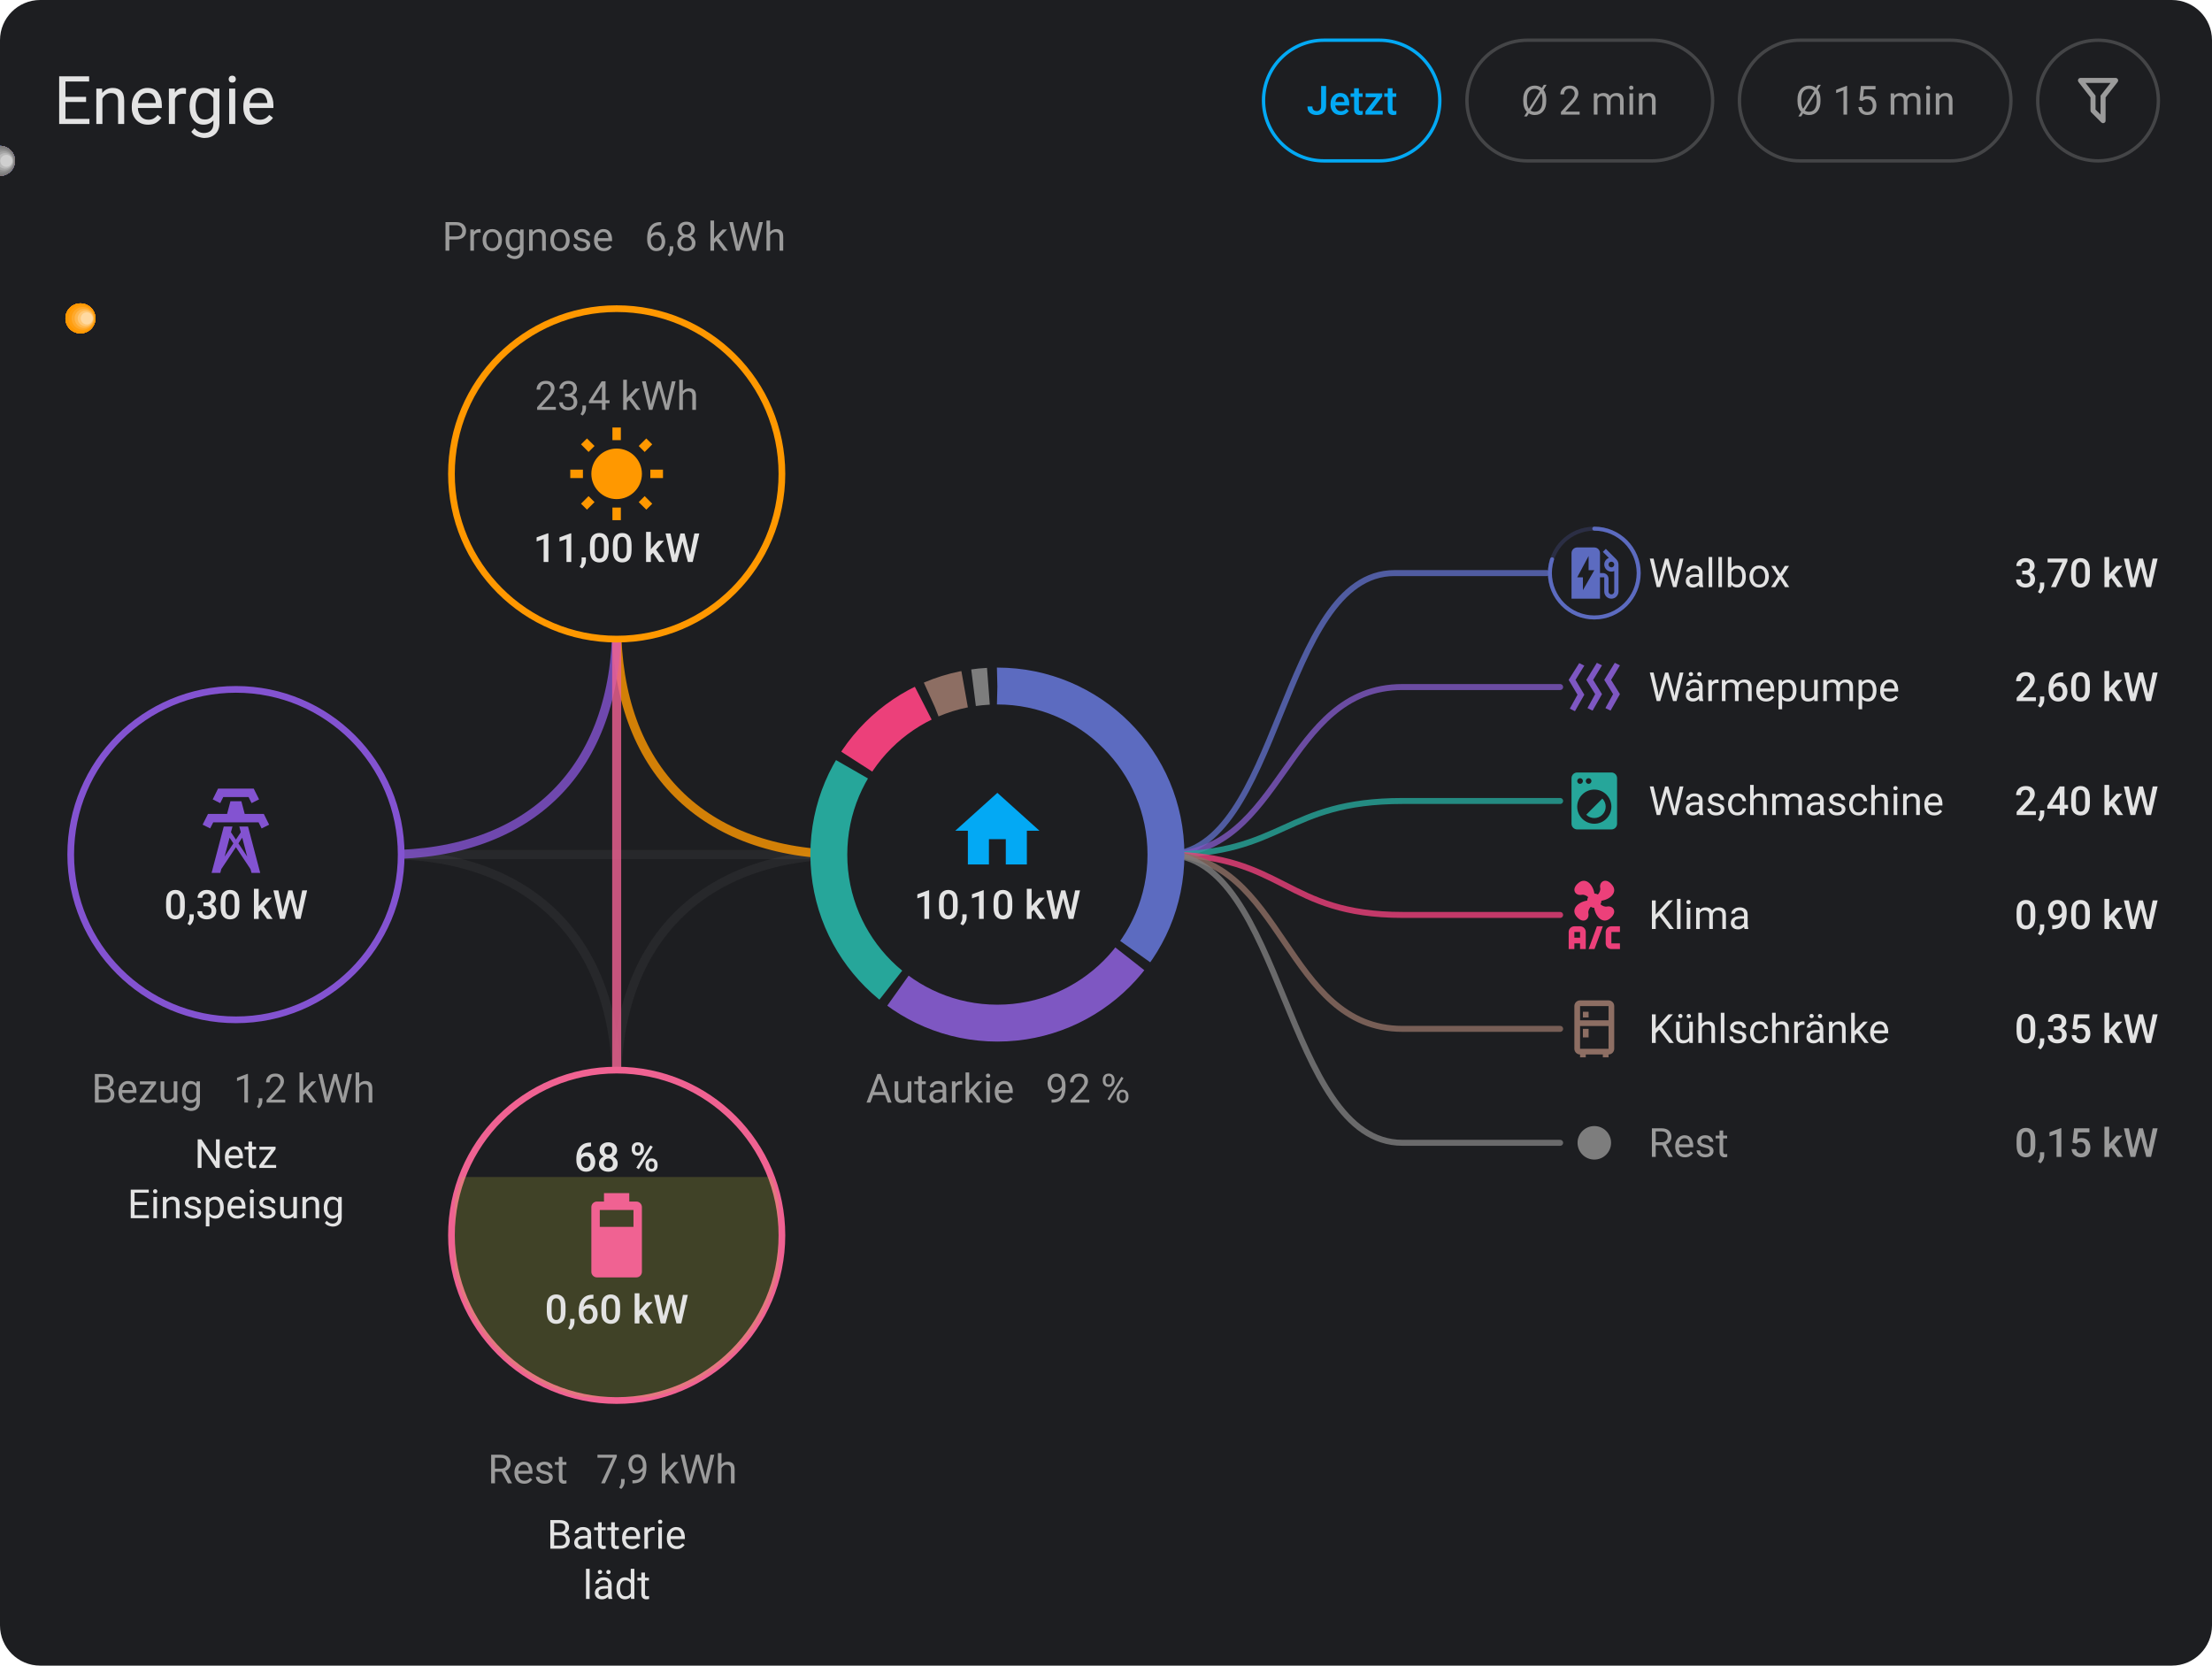
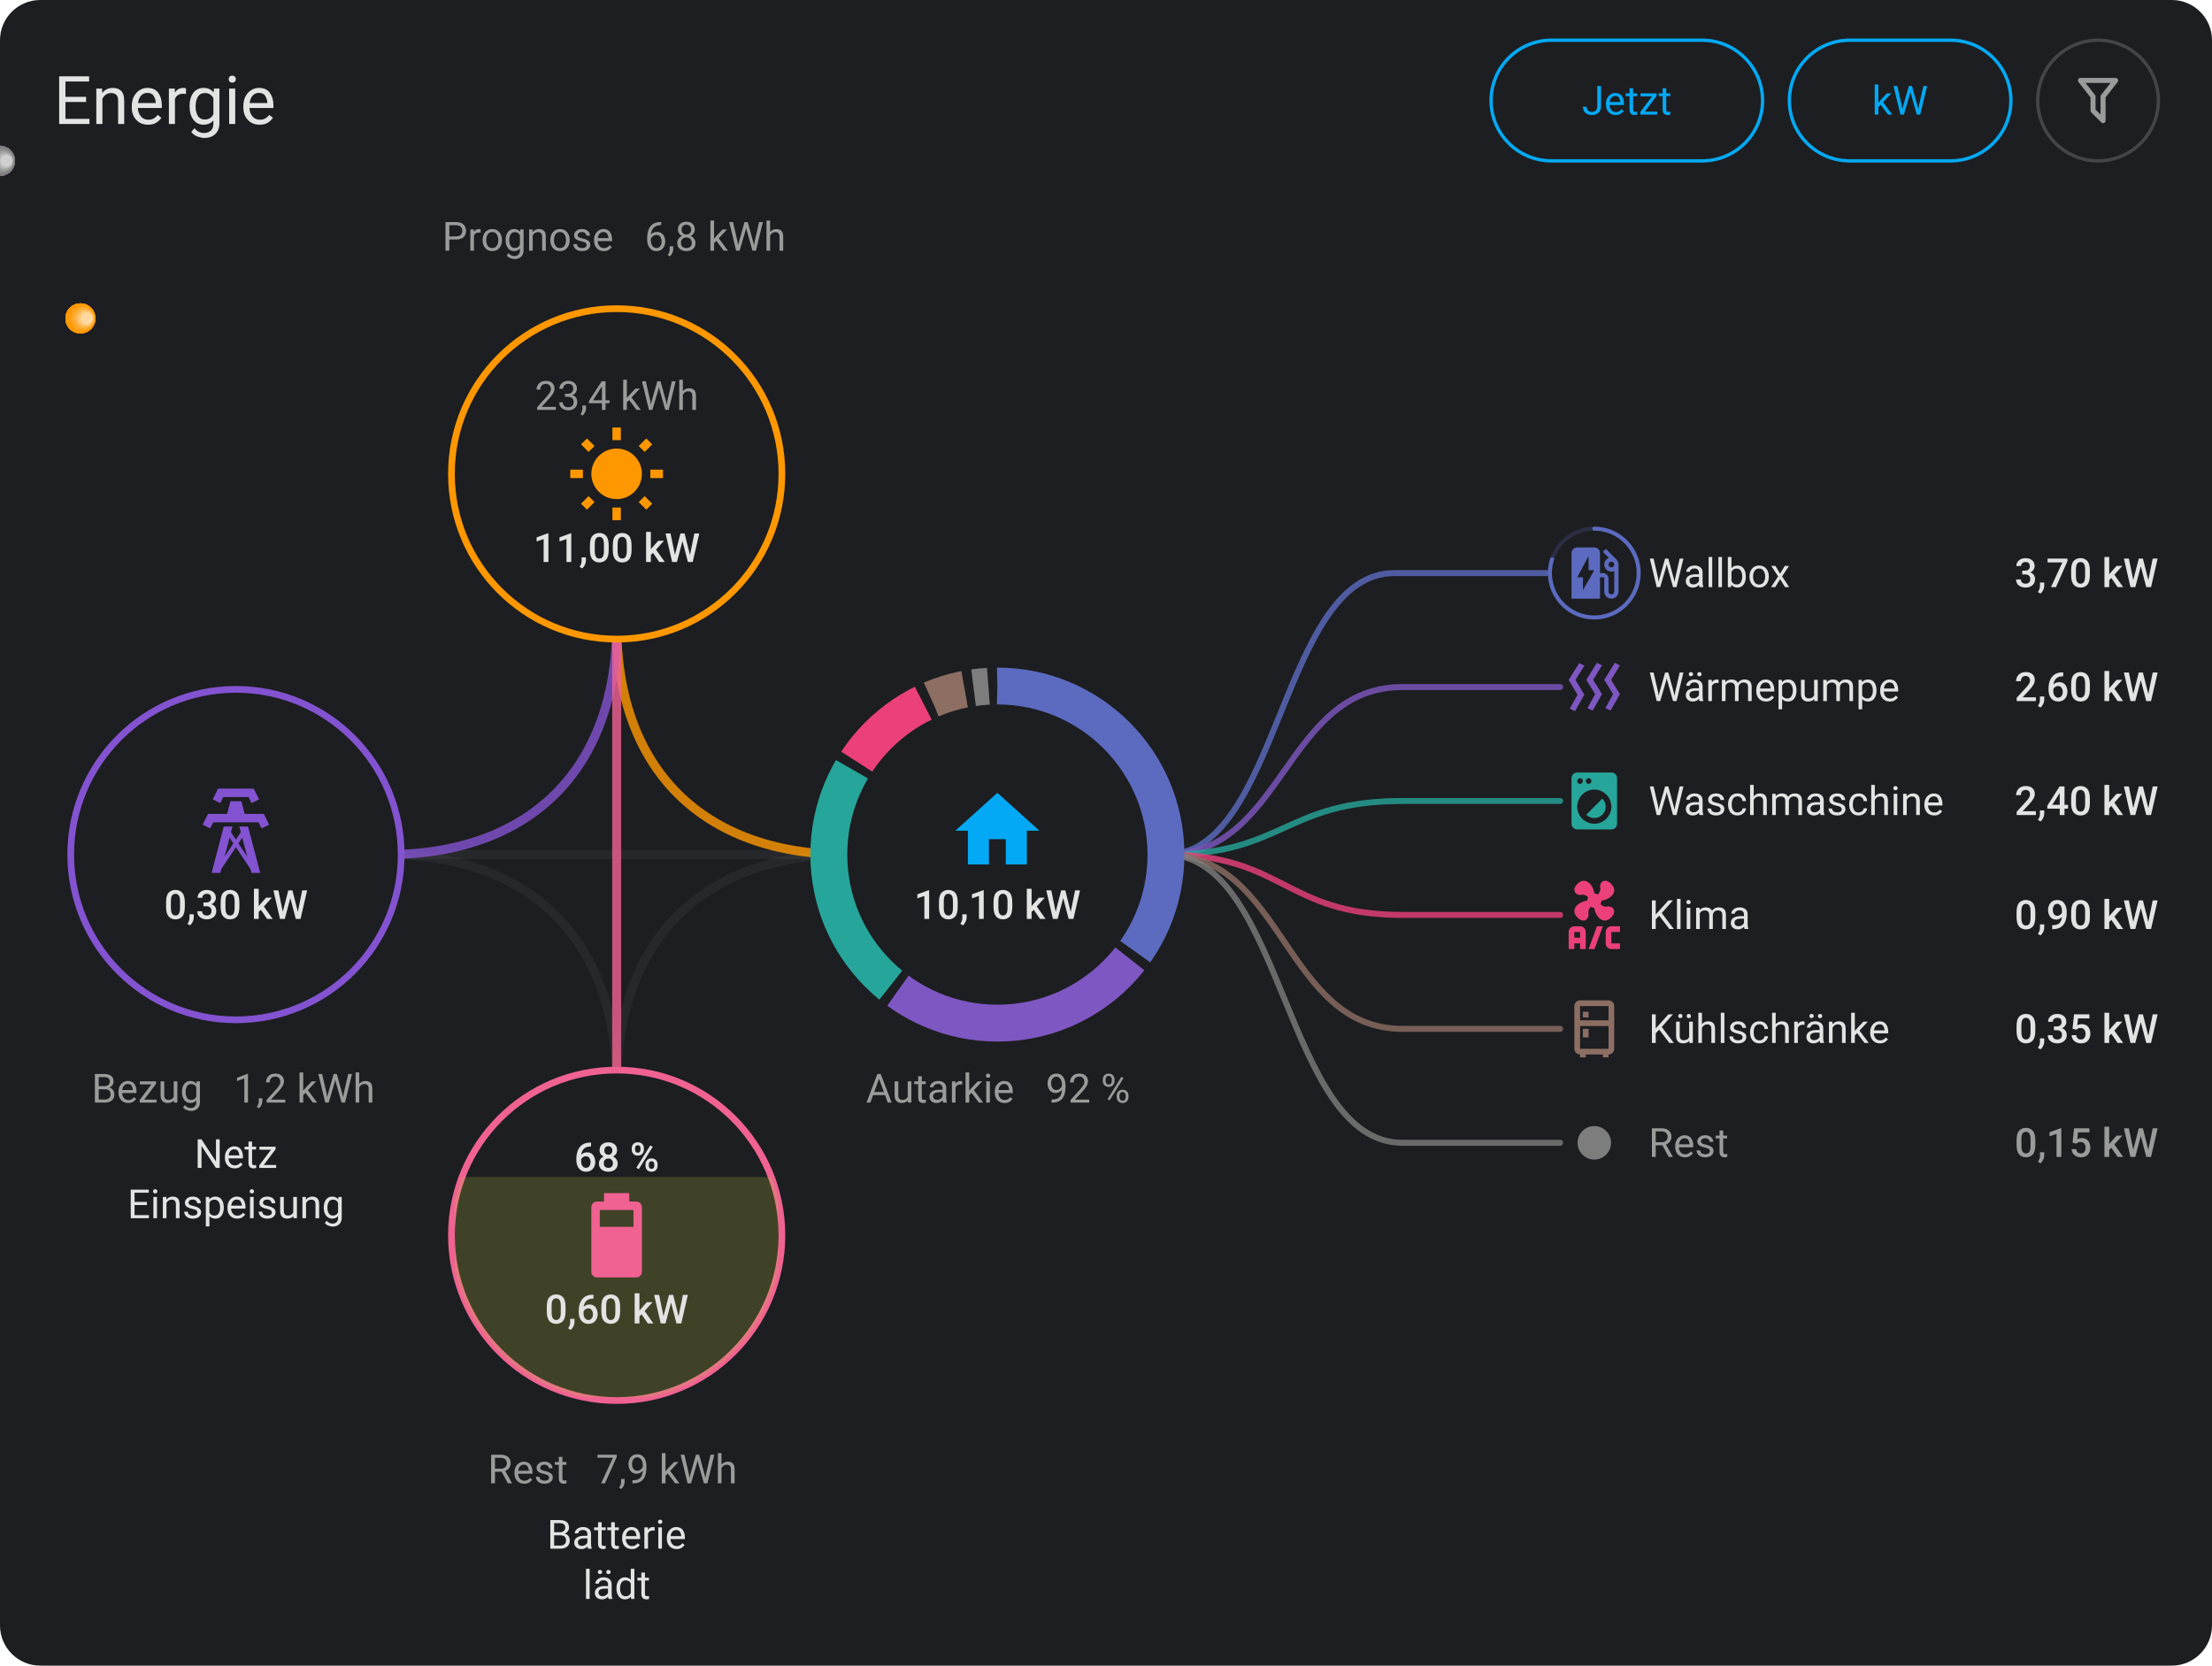
<svg xmlns="http://www.w3.org/2000/svg" xmlns:xlink="http://www.w3.org/1999/xlink" width="660" height="497" viewBox="0 0 660 497" role="img" aria-label="EnerLens Card">
  <rect x="0" y="0" width="660.0" height="497.0" rx="12" fill="rgb(29, 30, 33)" />
  <g transform="translate(24,95) scale(0.8)">
    <path d="M114,200 L286,200" fill="none" stroke="rgba(160, 160, 160, 0.3)" stroke-width="3.353px" stroke-linecap="round" opacity="0.25" />
    <path d="M114,200 C168,200 200,232 200,286" fill="none" stroke="rgba(160, 160, 160, 0.3)" stroke-width="3.353px" stroke-linecap="round" opacity="0.25" />
    <path d="M200,286 C200,232 232,200 286,200" fill="none" stroke="rgba(160, 160, 160, 0.3)" stroke-width="3.353px" stroke-linecap="round" opacity="0.25" />
    <path d="M200,114 C200,168 232,200 286,200" fill="none" stroke="rgb(255, 152, 0)" stroke-width="3.353px" stroke-linecap="round" opacity="0.8" />
    <path d="M200,114 C200,168 168,200 114,200" fill="none" stroke="rgb(131, 83, 209)" stroke-width="3.353px" stroke-linecap="round" opacity="0.8" />
    <path d="M200,114 L200,286" fill="none" stroke="rgb(240, 98, 146)" stroke-width="3.353px" stroke-linecap="round" opacity="0.8" />
    <g>
      <circle cx="0.00" r="5.59" fill="rgb(240, 98, 146)" />
      <circle cx="0.47" r="4.92" fill="rgb(243, 129, 168)" fill-opacity="0.316" />
      <circle cx="0.94" r="4.25" fill="rgb(246, 161, 190)" fill-opacity="0.316" />
      <circle cx="1.41" r="3.58" fill="rgb(249, 192, 211)" fill-opacity="0.316" />
      <circle cx="1.88" r="2.91" fill="rgb(252, 224, 233)" fill-opacity="0.316" />
      <circle cx="2.35" r="2.24" fill="rgb(255, 255, 255)" fill-opacity="0.316" />
-       <animateMotion dur="3.59s" repeatCount="indefinite" begin="-0.35s" path="M 200 114 L 200 286" rotate="auto" />
+       <animateMotion dur="3.59s" repeatCount="indefinite" begin="-0.28s" path="M 200 114 L 200 286" rotate="auto" />
    </g>
    <g>
      <circle cx="0.00" r="5.59" fill="rgb(131, 83, 209)" />
      <circle cx="0.47" r="4.92" fill="rgb(156, 117, 218)" fill-opacity="0.316" />
      <circle cx="0.94" r="4.25" fill="rgb(181, 152, 227)" fill-opacity="0.316" />
      <circle cx="1.41" r="3.58" fill="rgb(205, 186, 237)" fill-opacity="0.316" />
      <circle cx="1.88" r="2.91" fill="rgb(230, 221, 246)" fill-opacity="0.316" />
      <circle cx="2.35" r="2.24" fill="rgb(255, 255, 255)" fill-opacity="0.316" />
-       <animateMotion dur="4.50s" repeatCount="indefinite" begin="-0.35s" path="M 200 114 C 200 168 168 200 114 200" rotate="auto" />
-     </g>
-     <g>
-       <circle cx="0.00" r="5.59" fill="rgb(255, 152, 0)" />
-       <circle cx="0.47" r="4.92" fill="rgb(255, 173, 51)" fill-opacity="0.316" />
-       <circle cx="0.94" r="4.25" fill="rgb(255, 193, 102)" fill-opacity="0.316" />
-       <circle cx="1.41" r="3.58" fill="rgb(255, 214, 153)" fill-opacity="0.316" />
-       <circle cx="1.88" r="2.91" fill="rgb(255, 234, 204)" fill-opacity="0.316" />
-       <circle cx="2.35" r="2.24" fill="rgb(255, 255, 255)" fill-opacity="0.316" />
-       <animateMotion dur="1.10s" repeatCount="indefinite" begin="-0.35s" path="M 200 114 C 200 168 232 200 286 200" rotate="auto" />
-     </g>
-     <g>
-       <circle cx="0.00" r="5.59" fill="rgb(255, 152, 0)" />
-       <circle cx="0.47" r="4.92" fill="rgb(255, 173, 51)" fill-opacity="0.316" />
-       <circle cx="0.94" r="4.25" fill="rgb(255, 193, 102)" fill-opacity="0.316" />
-       <circle cx="1.41" r="3.58" fill="rgb(255, 214, 153)" fill-opacity="0.316" />
-       <circle cx="1.88" r="2.91" fill="rgb(255, 234, 204)" fill-opacity="0.316" />
-       <circle cx="2.35" r="2.24" fill="rgb(255, 255, 255)" fill-opacity="0.316" />
-       <animateMotion dur="1.10s" repeatCount="indefinite" begin="-0.57s" path="M 200 114 C 200 168 232 200 286 200" rotate="auto" />
-     </g>
-     <g>
-       <circle cx="0.00" r="5.59" fill="rgb(255, 152, 0)" />
-       <circle cx="0.47" r="4.92" fill="rgb(255, 173, 51)" fill-opacity="0.316" />
-       <circle cx="0.94" r="4.25" fill="rgb(255, 193, 102)" fill-opacity="0.316" />
-       <circle cx="1.41" r="3.58" fill="rgb(255, 214, 153)" fill-opacity="0.316" />
-       <circle cx="1.88" r="2.91" fill="rgb(255, 234, 204)" fill-opacity="0.316" />
-       <circle cx="2.35" r="2.24" fill="rgb(255, 255, 255)" fill-opacity="0.316" />
-       <animateMotion dur="1.10s" repeatCount="indefinite" begin="-0.79s" path="M 200 114 C 200 168 232 200 286 200" rotate="auto" />
-     </g>
-     <g>
-       <circle cx="0.00" r="5.59" fill="rgb(255, 152, 0)" />
-       <circle cx="0.47" r="4.92" fill="rgb(255, 173, 51)" fill-opacity="0.316" />
-       <circle cx="0.94" r="4.25" fill="rgb(255, 193, 102)" fill-opacity="0.316" />
-       <circle cx="1.41" r="3.58" fill="rgb(255, 214, 153)" fill-opacity="0.316" />
-       <circle cx="1.88" r="2.91" fill="rgb(255, 234, 204)" fill-opacity="0.316" />
-       <circle cx="2.35" r="2.24" fill="rgb(255, 255, 255)" fill-opacity="0.316" />
-       <animateMotion dur="1.10s" repeatCount="indefinite" begin="-1.01s" path="M 200 114 C 200 168 232 200 286 200" rotate="auto" />
-     </g>
-     <g>
-       <circle cx="0.00" r="5.59" fill="rgb(255, 152, 0)" />
-       <circle cx="0.47" r="4.92" fill="rgb(255, 173, 51)" fill-opacity="0.316" />
-       <circle cx="0.94" r="4.25" fill="rgb(255, 193, 102)" fill-opacity="0.316" />
-       <circle cx="1.41" r="3.58" fill="rgb(255, 214, 153)" fill-opacity="0.316" />
-       <circle cx="1.88" r="2.91" fill="rgb(255, 234, 204)" fill-opacity="0.316" />
-       <circle cx="2.35" r="2.24" fill="rgb(255, 255, 255)" fill-opacity="0.316" />
-       <animateMotion dur="1.10s" repeatCount="indefinite" begin="-1.23s" path="M 200 114 C 200 168 232 200 286 200" rotate="auto" />
+       <animateMotion dur="4.50s" repeatCount="indefinite" begin="-0.28s" path="M 200 114 C 200 168 168 200 114 200" rotate="auto" />
+     </g>
+     <g>
+       <circle cx="0.00" r="5.59" fill="rgb(255, 152, 0)" />
+       <circle cx="0.47" r="4.92" fill="rgb(255, 173, 51)" fill-opacity="0.316" />
+       <circle cx="0.94" r="4.25" fill="rgb(255, 193, 102)" fill-opacity="0.316" />
+       <circle cx="1.41" r="3.58" fill="rgb(255, 214, 153)" fill-opacity="0.316" />
+       <circle cx="1.88" r="2.91" fill="rgb(255, 234, 204)" fill-opacity="0.316" />
+       <circle cx="2.35" r="2.24" fill="rgb(255, 255, 255)" fill-opacity="0.316" />
+       <animateMotion dur="1.10s" repeatCount="indefinite" begin="-0.28s" path="M 200 114 C 200 168 232 200 286 200" rotate="auto" />
+     </g>
+     <g>
+       <circle cx="0.00" r="5.59" fill="rgb(255, 152, 0)" />
+       <circle cx="0.47" r="4.92" fill="rgb(255, 173, 51)" fill-opacity="0.316" />
+       <circle cx="0.94" r="4.25" fill="rgb(255, 193, 102)" fill-opacity="0.316" />
+       <circle cx="1.41" r="3.58" fill="rgb(255, 214, 153)" fill-opacity="0.316" />
+       <circle cx="1.88" r="2.91" fill="rgb(255, 234, 204)" fill-opacity="0.316" />
+       <circle cx="2.35" r="2.24" fill="rgb(255, 255, 255)" fill-opacity="0.316" />
+       <animateMotion dur="1.10s" repeatCount="indefinite" begin="-0.50s" path="M 200 114 C 200 168 232 200 286 200" rotate="auto" />
+     </g>
+     <g>
+       <circle cx="0.00" r="5.59" fill="rgb(255, 152, 0)" />
+       <circle cx="0.47" r="4.92" fill="rgb(255, 173, 51)" fill-opacity="0.316" />
+       <circle cx="0.94" r="4.25" fill="rgb(255, 193, 102)" fill-opacity="0.316" />
+       <circle cx="1.41" r="3.58" fill="rgb(255, 214, 153)" fill-opacity="0.316" />
+       <circle cx="1.88" r="2.91" fill="rgb(255, 234, 204)" fill-opacity="0.316" />
+       <circle cx="2.35" r="2.24" fill="rgb(255, 255, 255)" fill-opacity="0.316" />
+       <animateMotion dur="1.10s" repeatCount="indefinite" begin="-0.72s" path="M 200 114 C 200 168 232 200 286 200" rotate="auto" />
+     </g>
+     <g>
+       <circle cx="0.00" r="5.59" fill="rgb(255, 152, 0)" />
+       <circle cx="0.47" r="4.92" fill="rgb(255, 173, 51)" fill-opacity="0.316" />
+       <circle cx="0.94" r="4.25" fill="rgb(255, 193, 102)" fill-opacity="0.316" />
+       <circle cx="1.41" r="3.58" fill="rgb(255, 214, 153)" fill-opacity="0.316" />
+       <circle cx="1.88" r="2.91" fill="rgb(255, 234, 204)" fill-opacity="0.316" />
+       <circle cx="2.35" r="2.24" fill="rgb(255, 255, 255)" fill-opacity="0.316" />
+       <animateMotion dur="1.10s" repeatCount="indefinite" begin="-0.94s" path="M 200 114 C 200 168 232 200 286 200" rotate="auto" />
+     </g>
+     <g>
+       <circle cx="0.00" r="5.59" fill="rgb(255, 152, 0)" />
+       <circle cx="0.47" r="4.92" fill="rgb(255, 173, 51)" fill-opacity="0.316" />
+       <circle cx="0.94" r="4.25" fill="rgb(255, 193, 102)" fill-opacity="0.316" />
+       <circle cx="1.41" r="3.58" fill="rgb(255, 214, 153)" fill-opacity="0.316" />
+       <circle cx="1.88" r="2.91" fill="rgb(255, 234, 204)" fill-opacity="0.316" />
+       <circle cx="2.35" r="2.24" fill="rgb(255, 255, 255)" fill-opacity="0.316" />
+       <animateMotion dur="1.10s" repeatCount="indefinite" begin="-0.06s" path="M 200 114 C 200 168 232 200 286 200" rotate="auto" />
    </g>
  </g>
  <g transform="translate(0,48)">
    <path id="line-sensor-wb" d="M347.9,207.0 C382.0,207.0 382.0,123.0 416.1,123.0 L461.5,123.0" fill="none" stroke="rgb(92, 107, 192)" stroke-width="1.788px" stroke-linecap="round" opacity="0.8" />
    <g>
      <circle cx="0.00" r="4.47" fill="rgb(92, 107, 192)" />
      <circle cx="0.38" r="3.93" fill="rgb(125, 137, 205)" fill-opacity="0.316" />
      <circle cx="0.75" r="3.40" fill="rgb(157, 166, 217)" fill-opacity="0.316" />
      <circle cx="1.13" r="2.86" fill="rgb(190, 196, 230)" fill-opacity="0.316" />
      <circle cx="1.50" r="2.32" fill="rgb(222, 225, 242)" fill-opacity="0.316" />
      <circle cx="1.88" r="1.79" fill="rgb(255, 255, 255)" fill-opacity="0.316" />
-       <animateMotion dur="1.10s" repeatCount="indefinite" begin="-0.35s" rotate="auto">
+       <animateMotion dur="1.10s" repeatCount="indefinite" begin="-0.28s" rotate="auto">
        <mpath href="#line-sensor-wb" xlink:href="#line-sensor-wb" />
      </animateMotion>
    </g>
    <g>
      <circle cx="0.00" r="4.47" fill="rgb(92, 107, 192)" />
      <circle cx="0.38" r="3.93" fill="rgb(125, 137, 205)" fill-opacity="0.316" />
      <circle cx="0.75" r="3.40" fill="rgb(157, 166, 217)" fill-opacity="0.316" />
      <circle cx="1.13" r="2.86" fill="rgb(190, 196, 230)" fill-opacity="0.316" />
      <circle cx="1.50" r="2.32" fill="rgb(222, 225, 242)" fill-opacity="0.316" />
      <circle cx="1.88" r="1.79" fill="rgb(255, 255, 255)" fill-opacity="0.316" />
-       <animateMotion dur="1.10s" repeatCount="indefinite" begin="-0.62s" rotate="auto">
+       <animateMotion dur="1.10s" repeatCount="indefinite" begin="-0.56s" rotate="auto">
        <mpath href="#line-sensor-wb" xlink:href="#line-sensor-wb" />
      </animateMotion>
    </g>
    <g>
      <circle cx="0.00" r="4.47" fill="rgb(92, 107, 192)" />
      <circle cx="0.38" r="3.93" fill="rgb(125, 137, 205)" fill-opacity="0.316" />
      <circle cx="0.75" r="3.40" fill="rgb(157, 166, 217)" fill-opacity="0.316" />
      <circle cx="1.13" r="2.86" fill="rgb(190, 196, 230)" fill-opacity="0.316" />
      <circle cx="1.50" r="2.32" fill="rgb(222, 225, 242)" fill-opacity="0.316" />
      <circle cx="1.88" r="1.79" fill="rgb(255, 255, 255)" fill-opacity="0.316" />
-       <animateMotion dur="1.10s" repeatCount="indefinite" begin="-0.90s" rotate="auto">
+       <animateMotion dur="1.10s" repeatCount="indefinite" begin="-0.83s" rotate="auto">
        <mpath href="#line-sensor-wb" xlink:href="#line-sensor-wb" />
      </animateMotion>
    </g>
    <g>
      <circle cx="0.00" r="4.47" fill="rgb(92, 107, 192)" />
      <circle cx="0.38" r="3.93" fill="rgb(125, 137, 205)" fill-opacity="0.316" />
      <circle cx="0.75" r="3.40" fill="rgb(157, 166, 217)" fill-opacity="0.316" />
      <circle cx="1.13" r="2.86" fill="rgb(190, 196, 230)" fill-opacity="0.316" />
      <circle cx="1.50" r="2.32" fill="rgb(222, 225, 242)" fill-opacity="0.316" />
      <circle cx="1.88" r="1.79" fill="rgb(255, 255, 255)" fill-opacity="0.316" />
-       <animateMotion dur="1.10s" repeatCount="indefinite" begin="-1.17s" rotate="auto">
+       <animateMotion dur="1.10s" repeatCount="indefinite" begin="-1.11s" rotate="auto">
        <mpath href="#line-sensor-wb" xlink:href="#line-sensor-wb" />
      </animateMotion>
    </g>
    <path id="line-sensor-c1" d="M347.9,207.0 C383.2,207.0 383.2,157.0 418.5,157.0 L465.5,157.0" fill="none" stroke="rgb(126, 87, 194)" stroke-width="1.788px" stroke-linecap="round" opacity="0.8" />
    <g>
      <circle cx="0.00" r="4.47" fill="rgb(126, 87, 194)" />
      <circle cx="0.38" r="3.93" fill="rgb(152, 121, 206)" fill-opacity="0.316" />
      <circle cx="0.75" r="3.40" fill="rgb(178, 154, 218)" fill-opacity="0.316" />
      <circle cx="1.13" r="2.86" fill="rgb(203, 188, 231)" fill-opacity="0.316" />
      <circle cx="1.50" r="2.32" fill="rgb(229, 221, 243)" fill-opacity="0.316" />
      <circle cx="1.88" r="1.79" fill="rgb(255, 255, 255)" fill-opacity="0.316" />
-       <animateMotion dur="1.10s" repeatCount="indefinite" begin="-0.35s" rotate="auto">
+       <animateMotion dur="1.10s" repeatCount="indefinite" begin="-0.28s" rotate="auto">
        <mpath href="#line-sensor-c1" xlink:href="#line-sensor-c1" />
      </animateMotion>
    </g>
    <g>
      <circle cx="0.00" r="4.47" fill="rgb(126, 87, 194)" />
      <circle cx="0.38" r="3.93" fill="rgb(152, 121, 206)" fill-opacity="0.316" />
      <circle cx="0.75" r="3.40" fill="rgb(178, 154, 218)" fill-opacity="0.316" />
      <circle cx="1.13" r="2.86" fill="rgb(203, 188, 231)" fill-opacity="0.316" />
      <circle cx="1.50" r="2.32" fill="rgb(229, 221, 243)" fill-opacity="0.316" />
      <circle cx="1.88" r="1.79" fill="rgb(255, 255, 255)" fill-opacity="0.316" />
-       <animateMotion dur="1.10s" repeatCount="indefinite" begin="-0.72s" rotate="auto">
+       <animateMotion dur="1.10s" repeatCount="indefinite" begin="-0.65s" rotate="auto">
        <mpath href="#line-sensor-c1" xlink:href="#line-sensor-c1" />
      </animateMotion>
    </g>
    <g>
      <circle cx="0.00" r="4.47" fill="rgb(126, 87, 194)" />
      <circle cx="0.38" r="3.93" fill="rgb(152, 121, 206)" fill-opacity="0.316" />
      <circle cx="0.75" r="3.40" fill="rgb(178, 154, 218)" fill-opacity="0.316" />
      <circle cx="1.13" r="2.86" fill="rgb(203, 188, 231)" fill-opacity="0.316" />
      <circle cx="1.50" r="2.32" fill="rgb(229, 221, 243)" fill-opacity="0.316" />
      <circle cx="1.88" r="1.79" fill="rgb(255, 255, 255)" fill-opacity="0.316" />
-       <animateMotion dur="1.10s" repeatCount="indefinite" begin="-1.08s" rotate="auto">
+       <animateMotion dur="1.10s" repeatCount="indefinite" begin="-1.02s" rotate="auto">
        <mpath href="#line-sensor-c1" xlink:href="#line-sensor-c1" />
      </animateMotion>
    </g>
    <path id="line-sensor-c2" d="M347.9,207.0 C383.2,207.0 383.2,191.0 418.5,191.0 L465.5,191.0" fill="none" stroke="rgb(38, 166, 154)" stroke-width="1.788px" stroke-linecap="round" opacity="0.8" />
    <g>
      <circle cx="0.00" r="4.47" fill="rgb(38, 166, 154)" />
      <circle cx="0.38" r="3.93" fill="rgb(81, 184, 174)" fill-opacity="0.316" />
      <circle cx="0.75" r="3.40" fill="rgb(125, 202, 194)" fill-opacity="0.316" />
      <circle cx="1.13" r="2.86" fill="rgb(168, 219, 215)" fill-opacity="0.316" />
      <circle cx="1.50" r="2.32" fill="rgb(212, 237, 235)" fill-opacity="0.316" />
      <circle cx="1.88" r="1.79" fill="rgb(255, 255, 255)" fill-opacity="0.316" />
-       <animateMotion dur="1.10s" repeatCount="indefinite" begin="-0.35s" rotate="auto">
+       <animateMotion dur="1.10s" repeatCount="indefinite" begin="-0.28s" rotate="auto">
        <mpath href="#line-sensor-c2" xlink:href="#line-sensor-c2" />
      </animateMotion>
    </g>
    <g>
      <circle cx="0.00" r="4.47" fill="rgb(38, 166, 154)" />
      <circle cx="0.38" r="3.93" fill="rgb(81, 184, 174)" fill-opacity="0.316" />
      <circle cx="0.75" r="3.40" fill="rgb(125, 202, 194)" fill-opacity="0.316" />
      <circle cx="1.13" r="2.86" fill="rgb(168, 219, 215)" fill-opacity="0.316" />
      <circle cx="1.50" r="2.32" fill="rgb(212, 237, 235)" fill-opacity="0.316" />
      <circle cx="1.88" r="1.79" fill="rgb(255, 255, 255)" fill-opacity="0.316" />
-       <animateMotion dur="1.10s" repeatCount="indefinite" begin="-0.72s" rotate="auto">
+       <animateMotion dur="1.10s" repeatCount="indefinite" begin="-0.65s" rotate="auto">
        <mpath href="#line-sensor-c2" xlink:href="#line-sensor-c2" />
      </animateMotion>
    </g>
    <g>
      <circle cx="0.00" r="4.47" fill="rgb(38, 166, 154)" />
      <circle cx="0.38" r="3.93" fill="rgb(81, 184, 174)" fill-opacity="0.316" />
      <circle cx="0.75" r="3.40" fill="rgb(125, 202, 194)" fill-opacity="0.316" />
      <circle cx="1.13" r="2.86" fill="rgb(168, 219, 215)" fill-opacity="0.316" />
      <circle cx="1.50" r="2.32" fill="rgb(212, 237, 235)" fill-opacity="0.316" />
      <circle cx="1.88" r="1.79" fill="rgb(255, 255, 255)" fill-opacity="0.316" />
-       <animateMotion dur="1.10s" repeatCount="indefinite" begin="-1.08s" rotate="auto">
+       <animateMotion dur="1.10s" repeatCount="indefinite" begin="-1.02s" rotate="auto">
        <mpath href="#line-sensor-c2" xlink:href="#line-sensor-c2" />
      </animateMotion>
    </g>
    <path id="line-sensor-c3" d="M347.9,207.0 C383.2,207.0 383.2,225.0 418.5,225.0 L465.5,225.0" fill="none" stroke="rgb(236, 64, 122)" stroke-width="1.788px" stroke-linecap="round" opacity="0.8" />
    <g>
      <circle cx="0.00" r="4.47" fill="rgb(236, 64, 122)" />
      <circle cx="0.38" r="3.93" fill="rgb(240, 102, 149)" fill-opacity="0.316" />
      <circle cx="0.75" r="3.40" fill="rgb(244, 140, 175)" fill-opacity="0.316" />
      <circle cx="1.13" r="2.86" fill="rgb(247, 179, 202)" fill-opacity="0.316" />
      <circle cx="1.50" r="2.32" fill="rgb(251, 217, 228)" fill-opacity="0.316" />
      <circle cx="1.88" r="1.79" fill="rgb(255, 255, 255)" fill-opacity="0.316" />
-       <animateMotion dur="2.57s" repeatCount="indefinite" begin="-0.35s" rotate="auto">
+       <animateMotion dur="2.57s" repeatCount="indefinite" begin="-0.28s" rotate="auto">
        <mpath href="#line-sensor-c3" xlink:href="#line-sensor-c3" />
      </animateMotion>
    </g>
    <path id="line-sensor-c4" d="M347.9,207.0 C383.2,207.0 383.2,259.0 418.5,259.0 L465.5,259.0" fill="none" stroke="rgb(141, 110, 99)" stroke-width="1.788px" stroke-linecap="round" opacity="0.8" />
    <g>
      <circle cx="0.00" r="4.47" fill="rgb(141, 110, 99)" />
      <circle cx="0.38" r="3.93" fill="rgb(164, 139, 130)" fill-opacity="0.316" />
      <circle cx="0.75" r="3.40" fill="rgb(187, 168, 161)" fill-opacity="0.316" />
      <circle cx="1.13" r="2.86" fill="rgb(209, 197, 193)" fill-opacity="0.316" />
      <circle cx="1.50" r="2.32" fill="rgb(232, 226, 224)" fill-opacity="0.316" />
      <circle cx="1.88" r="1.79" fill="rgb(255, 255, 255)" fill-opacity="0.316" />
-       <animateMotion dur="4.44s" repeatCount="indefinite" begin="-0.35s" rotate="auto">
+       <animateMotion dur="4.44s" repeatCount="indefinite" begin="-0.28s" rotate="auto">
        <mpath href="#line-sensor-c4" xlink:href="#line-sensor-c4" />
      </animateMotion>
    </g>
    <path id="line--rest-" d="M347.9,207.0 C383.2,207.0 383.2,293.0 418.5,293.0 L465.5,293.0" fill="none" stroke="rgb(125, 125, 125)" stroke-width="1.788px" stroke-linecap="round" opacity="0.8" />
    <g>
      <circle cx="0.00" r="4.47" fill="rgb(125, 125, 125)" />
      <circle cx="0.38" r="3.93" fill="rgb(151, 151, 151)" fill-opacity="0.316" />
      <circle cx="0.75" r="3.40" fill="rgb(177, 177, 177)" fill-opacity="0.316" />
      <circle cx="1.13" r="2.86" fill="rgb(203, 203, 203)" fill-opacity="0.316" />
      <circle cx="1.50" r="2.32" fill="rgb(229, 229, 229)" fill-opacity="0.316" />
      <circle cx="1.88" r="1.79" fill="rgb(255, 255, 255)" fill-opacity="0.316" />
-       <animateMotion dur="4.50s" repeatCount="indefinite" begin="-0.35s" rotate="auto">
+       <animateMotion dur="4.50s" repeatCount="indefinite" begin="-0.28s" rotate="auto">
        <mpath href="#line--rest-" xlink:href="#line--rest-" />
      </animateMotion>
    </g>
  </g>
  <circle cx="184" cy="141.4" r="49.3" fill="rgb(29, 30, 33)" stroke="rgb(255, 152, 0)" stroke-width="2" />
  <g transform="translate(168.9,126.3) scale(1.2572)">
    <path d="M3.55 19.09L4.96 20.5L6.76 18.71L5.34 17.29M12 6C8.69 6 6 8.69 6 12S8.69 18 12 18 18 15.31 18 12C18 8.68 15.31 6 12 6M20 13H23V11H20M17.24 18.71L19.04 20.5L20.45 19.09L18.66 17.29M20.45 5L19.04 3.6L17.24 5.39L18.66 6.81M13 1H11V4H13M6.76 5.39L4.96 3.6L3.55 5L5.34 6.81L6.76 5.39M1 13H4V11H1M13 20H11V23H13" fill="rgb(255, 152, 0)" />
  </g>
  <text x="184" y="122.3" text-anchor="middle" font-size="12.0" font-weight="400" fill="rgb(155, 155, 155)" font-family="Roboto, system-ui, sans-serif" textLength="57.0" lengthAdjust="spacingAndGlyphs">23,4 kWh</text>
  <text x="184" y="167.7" text-anchor="middle" font-size="12.0" font-weight="500" fill="rgb(227, 227, 227)" font-family="Roboto, system-ui, sans-serif" textLength="57.0" lengthAdjust="spacingAndGlyphs">11,00 kW</text>
  <text x="157.5" y="74.8" text-anchor="middle" font-size="12.0" font-weight="400" fill="rgb(155, 155, 155)" font-family="Roboto, system-ui, sans-serif" textLength="55.3" lengthAdjust="spacingAndGlyphs">Prognose</text>
  <text x="213.4" y="74.8" text-anchor="middle" font-size="12.0" font-weight="400" fill="rgb(155, 155, 155)" font-family="Roboto, system-ui, sans-serif" textLength="49.3" lengthAdjust="spacingAndGlyphs">6,8 kWh</text>
  <circle cx="70.4" cy="255" r="49.3" fill="rgb(29, 30, 33)" stroke="rgb(131, 83, 209)" stroke-width="2" />
  <g transform="translate(55.3,232.8) scale(1.2572)">
    <path d="M8.28,5.45L6.5,4.55L7.76,2H16.23L17.5,4.55L15.72,5.44L15,4H9L8.28,5.45M18.62,8H14.09L13.3,5H10.7L9.91,8H5.38L4.1,10.55L5.89,11.44L6.62,10H17.38L18.1,11.45L19.89,10.56L18.62,8M17.77,22H15.7L15.46,21.1L12,15.9L8.53,21.1L8.3,22H6.23L9.12,11H11.19L10.83,12.35L12,14.1L13.16,12.35L12.81,11H14.88L17.77,22M11.4,15L10.5,13.65L9.32,18.13L11.4,15M14.68,18.12L13.5,13.64L12.6,15L14.68,18.12Z" fill="rgb(131, 83, 209)" />
  </g>
  <text x="70.4" y="274.2" text-anchor="middle" font-size="12.0" font-weight="500" fill="rgb(227, 227, 227)" font-family="Roboto, system-ui, sans-serif" textLength="49.4" lengthAdjust="spacingAndGlyphs">0,30 kW</text>
  <text x="43.9" y="329" text-anchor="middle" font-size="12.0" font-weight="400" fill="rgb(155, 155, 155)" font-family="Roboto, system-ui, sans-serif" textLength="37.1" lengthAdjust="spacingAndGlyphs">Bezug</text>
  <text x="90.8" y="329" text-anchor="middle" font-size="12.0" font-weight="400" fill="rgb(155, 155, 155)" font-family="Roboto, system-ui, sans-serif" textLength="49.3" lengthAdjust="spacingAndGlyphs">1,2 kWh</text>
  <text x="70.4" y="348.5" text-anchor="middle" font-size="12.0" font-weight="400" fill="rgb(227, 227, 227)" font-family="Roboto, system-ui, sans-serif" textLength="27.4" lengthAdjust="spacingAndGlyphs">Netz</text>
  <text x="70.4" y="363.5" text-anchor="middle" font-size="12.0" font-weight="400" fill="rgb(227, 227, 227)" font-family="Roboto, system-ui, sans-serif" textLength="72.2" lengthAdjust="spacingAndGlyphs">Einspeisung</text>
  <circle cx="297.6" cy="255" r="49.3" fill="rgb(29, 30, 33)" stroke="rgba(0, 0, 0, 0)" stroke-width="2" />
  <g transform="translate(241.8,199.2) scale(1.1159)">
    <g transform="rotate(-90 50 50)">
      <circle cx="50" cy="50" r="45.07" fill="none" stroke="rgb(125, 125, 125)" stroke-width="9.86" stroke-dasharray="3.99 279.20" stroke-dashoffset="-276.80" stroke-linecap="butt" />
      <circle cx="50" cy="50" r="45.07" fill="none" stroke="rgb(126, 87, 194)" stroke-width="9.86" stroke-dasharray="69.18 214.01" stroke-dashoffset="-100.86" stroke-linecap="butt" />
      <circle cx="50" cy="50" r="45.07" fill="none" stroke="rgb(38, 166, 154)" stroke-width="9.86" stroke-dasharray="63.86 219.33" stroke-dashoffset="-172.45" stroke-linecap="butt" />
      <circle cx="50" cy="50" r="45.07" fill="none" stroke="rgb(236, 64, 122)" stroke-width="9.86" stroke-dasharray="23.95 259.24" stroke-dashoffset="-238.72" stroke-linecap="butt" />
      <circle cx="50" cy="50" r="45.07" fill="none" stroke="rgb(141, 110, 99)" stroke-width="9.86" stroke-dasharray="9.31 273.88" stroke-dashoffset="-265.07" stroke-linecap="butt" />
      <circle cx="50" cy="50" r="45.07" fill="none" stroke="rgb(92, 107, 192)" stroke-width="9.86" stroke-dasharray="98.45 184.74" stroke-dashoffset="0.00" stroke-linecap="butt" />
    </g>
  </g>
  <g transform="translate(282.5,232.8) scale(1.2572)">
    <path d="M10,20V14H14V20H19V12H22L12,3L2,12H5V20H10Z" fill="rgb(3, 169, 244)" />
  </g>
  <text x="297.6" y="274.2" text-anchor="middle" font-size="12.0" font-weight="500" fill="rgb(227, 227, 227)" font-family="Roboto, system-ui, sans-serif" textLength="57.0" lengthAdjust="spacingAndGlyphs">10,10 kW</text>
  <text x="280.5" y="329" text-anchor="middle" font-size="12.0" font-weight="400" fill="rgb(155, 155, 155)" font-family="Roboto, system-ui, sans-serif" textLength="50.5" lengthAdjust="spacingAndGlyphs">Autarkie</text>
  <text x="324.6" y="329" text-anchor="middle" font-size="12.0" font-weight="400" fill="rgb(155, 155, 155)" font-family="Roboto, system-ui, sans-serif" textLength="30.5" lengthAdjust="spacingAndGlyphs">92 %</text>
  <circle cx="184" cy="368.6" r="49.3" fill="rgb(29, 30, 33)" stroke="rgb(240, 98, 146)" stroke-width="2" />
-   <clipPath id="soccowc8">
+   <clipPath id="soclme2o">
    <circle cx="184" cy="368.6" r="49.3" />
  </clipPath>
-   <rect clip-path="url(#soccowc8)" x="135.7" y="351.2" width="96.6" height="65.7" fill="rgb(186, 196, 59)" opacity="0.22" />
+   <rect clip-path="url(#soclme2o)" x="135.7" y="351.2" width="96.6" height="65.7" fill="rgb(186, 196, 59)" opacity="0.22" />
  <g transform="translate(168.9,353.5) scale(1.2572)">
    <path d="M16,10H8V6H16M16.67,4H15V2H9V4H7.33A1.33,1.33 0 0,0 6,5.33V20.67C6,21.4 6.6,22 7.33,22H16.67A1.33,1.33 0 0,0 18,20.67V5.33C18,4.6 17.4,4 16.67,4Z" fill="rgb(240, 98, 146)" />
  </g>
  <text x="184" y="349.5" text-anchor="middle" font-size="12.0" font-weight="500" fill="rgb(227, 227, 227)" font-family="Roboto, system-ui, sans-serif" textLength="30.5" lengthAdjust="spacingAndGlyphs">68 %</text>
  <text x="184" y="394.9" text-anchor="middle" font-size="12.0" font-weight="500" fill="rgb(227, 227, 227)" font-family="Roboto, system-ui, sans-serif" textLength="49.4" lengthAdjust="spacingAndGlyphs">0,60 kW</text>
  <text x="157.5" y="442.6" text-anchor="middle" font-size="12.0" font-weight="400" fill="rgb(155, 155, 155)" font-family="Roboto, system-ui, sans-serif" textLength="26.1" lengthAdjust="spacingAndGlyphs">Rest</text>
  <text x="198.9" y="442.6" text-anchor="middle" font-size="12.0" font-weight="400" fill="rgb(155, 155, 155)" font-family="Roboto, system-ui, sans-serif" textLength="49.3" lengthAdjust="spacingAndGlyphs">7,9 kWh</text>
  <text x="184" y="462.1" text-anchor="middle" font-size="12.0" font-weight="400" fill="rgb(227, 227, 227)" font-family="Roboto, system-ui, sans-serif" textLength="48.0" lengthAdjust="spacingAndGlyphs">Batterie</text>
  <text x="184" y="477.1" text-anchor="middle" font-size="12.0" font-weight="400" fill="rgb(227, 227, 227)" font-family="Roboto, system-ui, sans-serif" textLength="23.0" lengthAdjust="spacingAndGlyphs">lädt</text>
  <text x="16" y="37" text-anchor="start" font-size="20.0" font-weight="400" fill="rgb(227, 227, 227)" font-family="Roboto, system-ui, sans-serif" textLength="74.4" lengthAdjust="spacingAndGlyphs">Energie</text>
-   <rect x="377" y="12" width="52.6" height="36.0" rx="18.0" ry="18.0" fill="rgba(0, 0, 0, 0)" stroke="rgb(3, 169, 244)" stroke-width="1" />
-   <text x="403.4" y="34.2" text-anchor="middle" font-size="12.0" font-weight="500" fill="rgb(3, 169, 244)" font-family="Roboto, system-ui, sans-serif" textLength="26.6" lengthAdjust="spacingAndGlyphs">Jetzt</text>
-   <rect x="437.7" y="12" width="73.3" height="36.0" rx="18.0" ry="18.0" fill="rgba(0, 0, 0, 0)" stroke="rgba(160, 160, 160, 0.3)" stroke-width="1" />
-   <text x="474.3" y="34.2" text-anchor="middle" font-size="12.0" font-weight="400" fill="rgb(155, 155, 155)" font-family="Roboto, system-ui, sans-serif" textLength="47.3" lengthAdjust="spacingAndGlyphs">Ø 2 min</text>
-   <rect x="519" y="12" width="81.0" height="36.0" rx="18.0" ry="18.0" fill="rgba(0, 0, 0, 0)" stroke="rgba(160, 160, 160, 0.3)" stroke-width="1" />
-   <text x="559.5" y="34.2" text-anchor="middle" font-size="12.0" font-weight="400" fill="rgb(155, 155, 155)" font-family="Roboto, system-ui, sans-serif" textLength="55.0" lengthAdjust="spacingAndGlyphs">Ø 15 min</text>
+   <rect x="444.9" y="12" width="81.0" height="36.0" rx="18.0" ry="18.0" fill="rgba(0, 0, 0, 0)" stroke="rgb(3, 169, 244)" stroke-width="1" />
+   <text x="485.4" y="34.2" text-anchor="middle" font-size="12.0" font-weight="400" fill="rgb(3, 169, 244)" font-family="Roboto, system-ui, sans-serif" textLength="26.6" lengthAdjust="spacingAndGlyphs">Jetzt</text>
+   <rect x="533.9" y="12" width="66.1" height="36.0" rx="18.0" ry="18.0" fill="rgba(0, 0, 0, 0)" stroke="rgb(3, 169, 244)" stroke-width="1" />
+   <text x="566.9" y="34.2" text-anchor="middle" font-size="12.0" font-weight="400" fill="rgb(3, 169, 244)" font-family="Roboto, system-ui, sans-serif" textLength="18.8" lengthAdjust="spacingAndGlyphs">kW</text>
  <rect x="608" y="12" width="36.0" height="36.0" rx="18.0" ry="18.0" fill="rgba(0, 0, 0, 0)" stroke="rgba(160, 160, 160, 0.3)" stroke-width="1" />
  <g transform="translate(617,21) scale(0.75)">
    <path d="M15,19.88C15.04,20.18 14.94,20.5 14.71,20.71C14.32,21.1 13.69,21.1 13.3,20.71L9.29,16.7C9.06,16.47 8.96,16.16 9,15.87V10.75L4.21,4.62C3.87,4.19 3.95,3.56 4.38,3.22C4.57,3.08 4.78,3 5,3V3H19V3C19.22,3 19.43,3.08 19.62,3.22C20.05,3.56 20.13,4.19 19.79,4.62L15,10.75V19.88M7.04,5L11,10.06V15.58L13,17.58V10.05L16.96,5H7.04Z" fill="rgb(155, 155, 155)" />
  </g>
  <g>
    <g transform="translate(461.5,156.8) scale(1.1829)">
      <circle cx="12" cy="12" r="11.2" fill="none" stroke="rgb(92, 107, 192)" stroke-width="1" stroke-opacity="0.22" />
      <circle cx="12" cy="12" r="11.2" fill="none" stroke="rgb(92, 107, 192)" stroke-width="1" stroke-opacity="1" stroke-dasharray="56.30 70.37" stroke-linecap="round" transform="rotate(-90 12 12)" />
    </g>
    <g transform="translate(465.5,160.8) scale(0.8496)">
      <path d="M19.77,7.23L19.78,7.22L16.06,3.5L15,4.56L17.11,6.67C16.17,7.03 15.5,7.93 15.5,9A2.5,2.5 0 0,0 18,11.5C18.36,11.5 18.69,11.42 19,11.29V18.5A1,1 0 0,1 18,19.5A1,1 0 0,1 17,18.5V14A2,2 0 0,0 15,12H14V5A2,2 0 0,0 12,3H6A2,2 0 0,0 4,5V21H14V13.5H15.5V18.5A2.5,2.5 0 0,0 18,21A2.5,2.5 0 0,0 20.5,18.5V9C20.5,8.31 20.22,7.68 19.77,7.23M18,10A1,1 0 0,1 17,9A1,1 0 0,1 18,8A1,1 0 0,1 19,9A1,1 0 0,1 18,10M8,18V13.5H6L10,6V11H12L8,18Z" fill="rgb(92, 107, 192)" />
    </g>
    <text x="491.9" y="175.2" text-anchor="start" font-size="12.0" font-weight="400" fill="rgb(227, 227, 227)" font-family="Roboto, system-ui, sans-serif" textLength="46.8" lengthAdjust="spacingAndGlyphs">Wallbox</text>
    <text x="644" y="175.2" text-anchor="end" font-size="12.0" font-weight="500" fill="rgb(227, 227, 227)" font-family="Roboto, system-ui, sans-serif" textLength="49.4" lengthAdjust="spacingAndGlyphs">3,70 kW</text>
  </g>
  <g>
    <g transform="translate(465.5,194.8) scale(0.8496)">
      <path d="M8.5 4.5L5.4 9.5L8.5 14.7L5.2 20.5L3.4 19.6L6.1 14.7L3 9.5L6.7 3.6L8.5 4.5M14.7 4.4L11.6 9.5L14.7 14.5L11.4 20.3L9.6 19.4L12.3 14.5L9.2 9.5L12.9 3.5L14.7 4.4M21 4.4L17.9 9.5L21 14.5L17.7 20.3L15.9 19.4L18.6 14.5L15.5 9.5L19.2 3.5L21 4.4" fill="rgb(126, 87, 194)" />
    </g>
    <text x="491.9" y="209.2" text-anchor="start" font-size="12.0" font-weight="400" fill="rgb(227, 227, 227)" font-family="Roboto, system-ui, sans-serif" textLength="84.2" lengthAdjust="spacingAndGlyphs">Wärmepumpe</text>
    <text x="644" y="209.2" text-anchor="end" font-size="12.0" font-weight="500" fill="rgb(227, 227, 227)" font-family="Roboto, system-ui, sans-serif" textLength="49.4" lengthAdjust="spacingAndGlyphs">2,60 kW</text>
  </g>
  <g>
    <g transform="translate(465.5,228.8) scale(0.8496)">
      <path d="M14.83,11.17C16.39,12.73 16.39,15.27 14.83,16.83C13.27,18.39 10.73,18.39 9.17,16.83L14.83,11.17M6,2H18A2,2 0 0,1 20,4V20A2,2 0 0,1 18,22H6A2,2 0 0,1 4,20V4A2,2 0 0,1 6,2M7,4A1,1 0 0,0 6,5A1,1 0 0,0 7,6A1,1 0 0,0 8,5A1,1 0 0,0 7,4M10,4A1,1 0 0,0 9,5A1,1 0 0,0 10,6A1,1 0 0,0 11,5A1,1 0 0,0 10,4M12,8A6,6 0 0,0 6,14A6,6 0 0,0 12,20A6,6 0 0,0 18,14A6,6 0 0,0 12,8Z" fill="rgb(38, 166, 154)" />
    </g>
    <text x="491.9" y="243.2" text-anchor="start" font-size="12.0" font-weight="400" fill="rgb(227, 227, 227)" font-family="Roboto, system-ui, sans-serif" textLength="96.7" lengthAdjust="spacingAndGlyphs">Waschmaschine</text>
    <text x="644" y="243.2" text-anchor="end" font-size="12.0" font-weight="500" fill="rgb(227, 227, 227)" font-family="Roboto, system-ui, sans-serif" textLength="49.4" lengthAdjust="spacingAndGlyphs">2,40 kW</text>
  </g>
  <g>
    <g transform="translate(465.5,262.8) scale(0.8496)">
      <path d="M6.59,0.66C8.93,-1.15 11.47,1.06 12.04,4.5C12.47,4.5 12.89,4.62 13.27,4.84C13.79,4.24 14.25,3.42 14.07,2.5C13.65,0.35 16.06,-1.39 18.35,1.58C20.16,3.92 17.95,6.46 14.5,7.03C14.5,7.46 14.39,7.89 14.16,8.27C14.76,8.78 15.58,9.24 16.5,9.06C18.63,8.64 20.38,11.04 17.41,13.34C15.07,15.15 12.53,12.94 11.96,9.5C11.53,9.5 11.11,9.37 10.74,9.15C10.22,9.75 9.75,10.58 9.93,11.5C10.35,13.64 7.94,15.39 5.65,12.42C3.83,10.07 6.05,7.53 9.5,6.97C9.5,6.54 9.63,6.12 9.85,5.74C9.25,5.23 8.43,4.76 7.5,4.94C5.37,5.36 3.62,2.96 6.59,0.66M5,16H7A2,2 0 0,1 9,18V24H7V22H5V24H3V18A2,2 0 0,1 5,16M5,18V20H7V18H5M12.93,16H15L12.07,24H10L12.93,16M18,16H21V18H18V22H21V24H18A2,2 0 0,1 16,22V18A2,2 0 0,1 18,16Z" fill="rgb(236, 64, 122)" />
    </g>
    <text x="491.9" y="277.2" text-anchor="start" font-size="12.0" font-weight="400" fill="rgb(227, 227, 227)" font-family="Roboto, system-ui, sans-serif" textLength="33.6" lengthAdjust="spacingAndGlyphs">Klima</text>
    <text x="644" y="277.2" text-anchor="end" font-size="12.0" font-weight="500" fill="rgb(227, 227, 227)" font-family="Roboto, system-ui, sans-serif" textLength="49.4" lengthAdjust="spacingAndGlyphs">0,90 kW</text>
  </g>
  <g>
    <g transform="translate(465.5,296.8) scale(0.8496)">
      <path d="M9,21V22H7V21A2,2 0 0,1 5,19V4A2,2 0 0,1 7,2H17A2,2 0 0,1 19,4V19A2,2 0 0,1 17,21V22H15V21H9M7,4V9H17V4H7M7,19H17V11H7V19M8,12H10V15H8V12M8,6H10V8H8V6Z" fill="rgb(141, 110, 99)" />
    </g>
    <text x="491.9" y="311.2" text-anchor="start" font-size="12.0" font-weight="400" fill="rgb(227, 227, 227)" font-family="Roboto, system-ui, sans-serif" textLength="80.1" lengthAdjust="spacingAndGlyphs">Kühlschränke</text>
    <text x="644" y="311.2" text-anchor="end" font-size="12.0" font-weight="500" fill="rgb(227, 227, 227)" font-family="Roboto, system-ui, sans-serif" textLength="49.4" lengthAdjust="spacingAndGlyphs">0,35 kW</text>
  </g>
  <g>
    <circle cx="475.7" cy="341" r="5" fill="rgb(125, 125, 125)" />
    <text x="491.9" y="345.2" text-anchor="start" font-size="12.0" font-weight="400" fill="rgb(155, 155, 155)" font-family="Roboto, system-ui, sans-serif" textLength="26.1" lengthAdjust="spacingAndGlyphs">Rest</text>
    <text x="644" y="345.2" text-anchor="end" font-size="12.0" font-weight="500" fill="rgb(155, 155, 155)" font-family="Roboto, system-ui, sans-serif" textLength="49.4" lengthAdjust="spacingAndGlyphs">0,15 kW</text>
  </g>
</svg>
